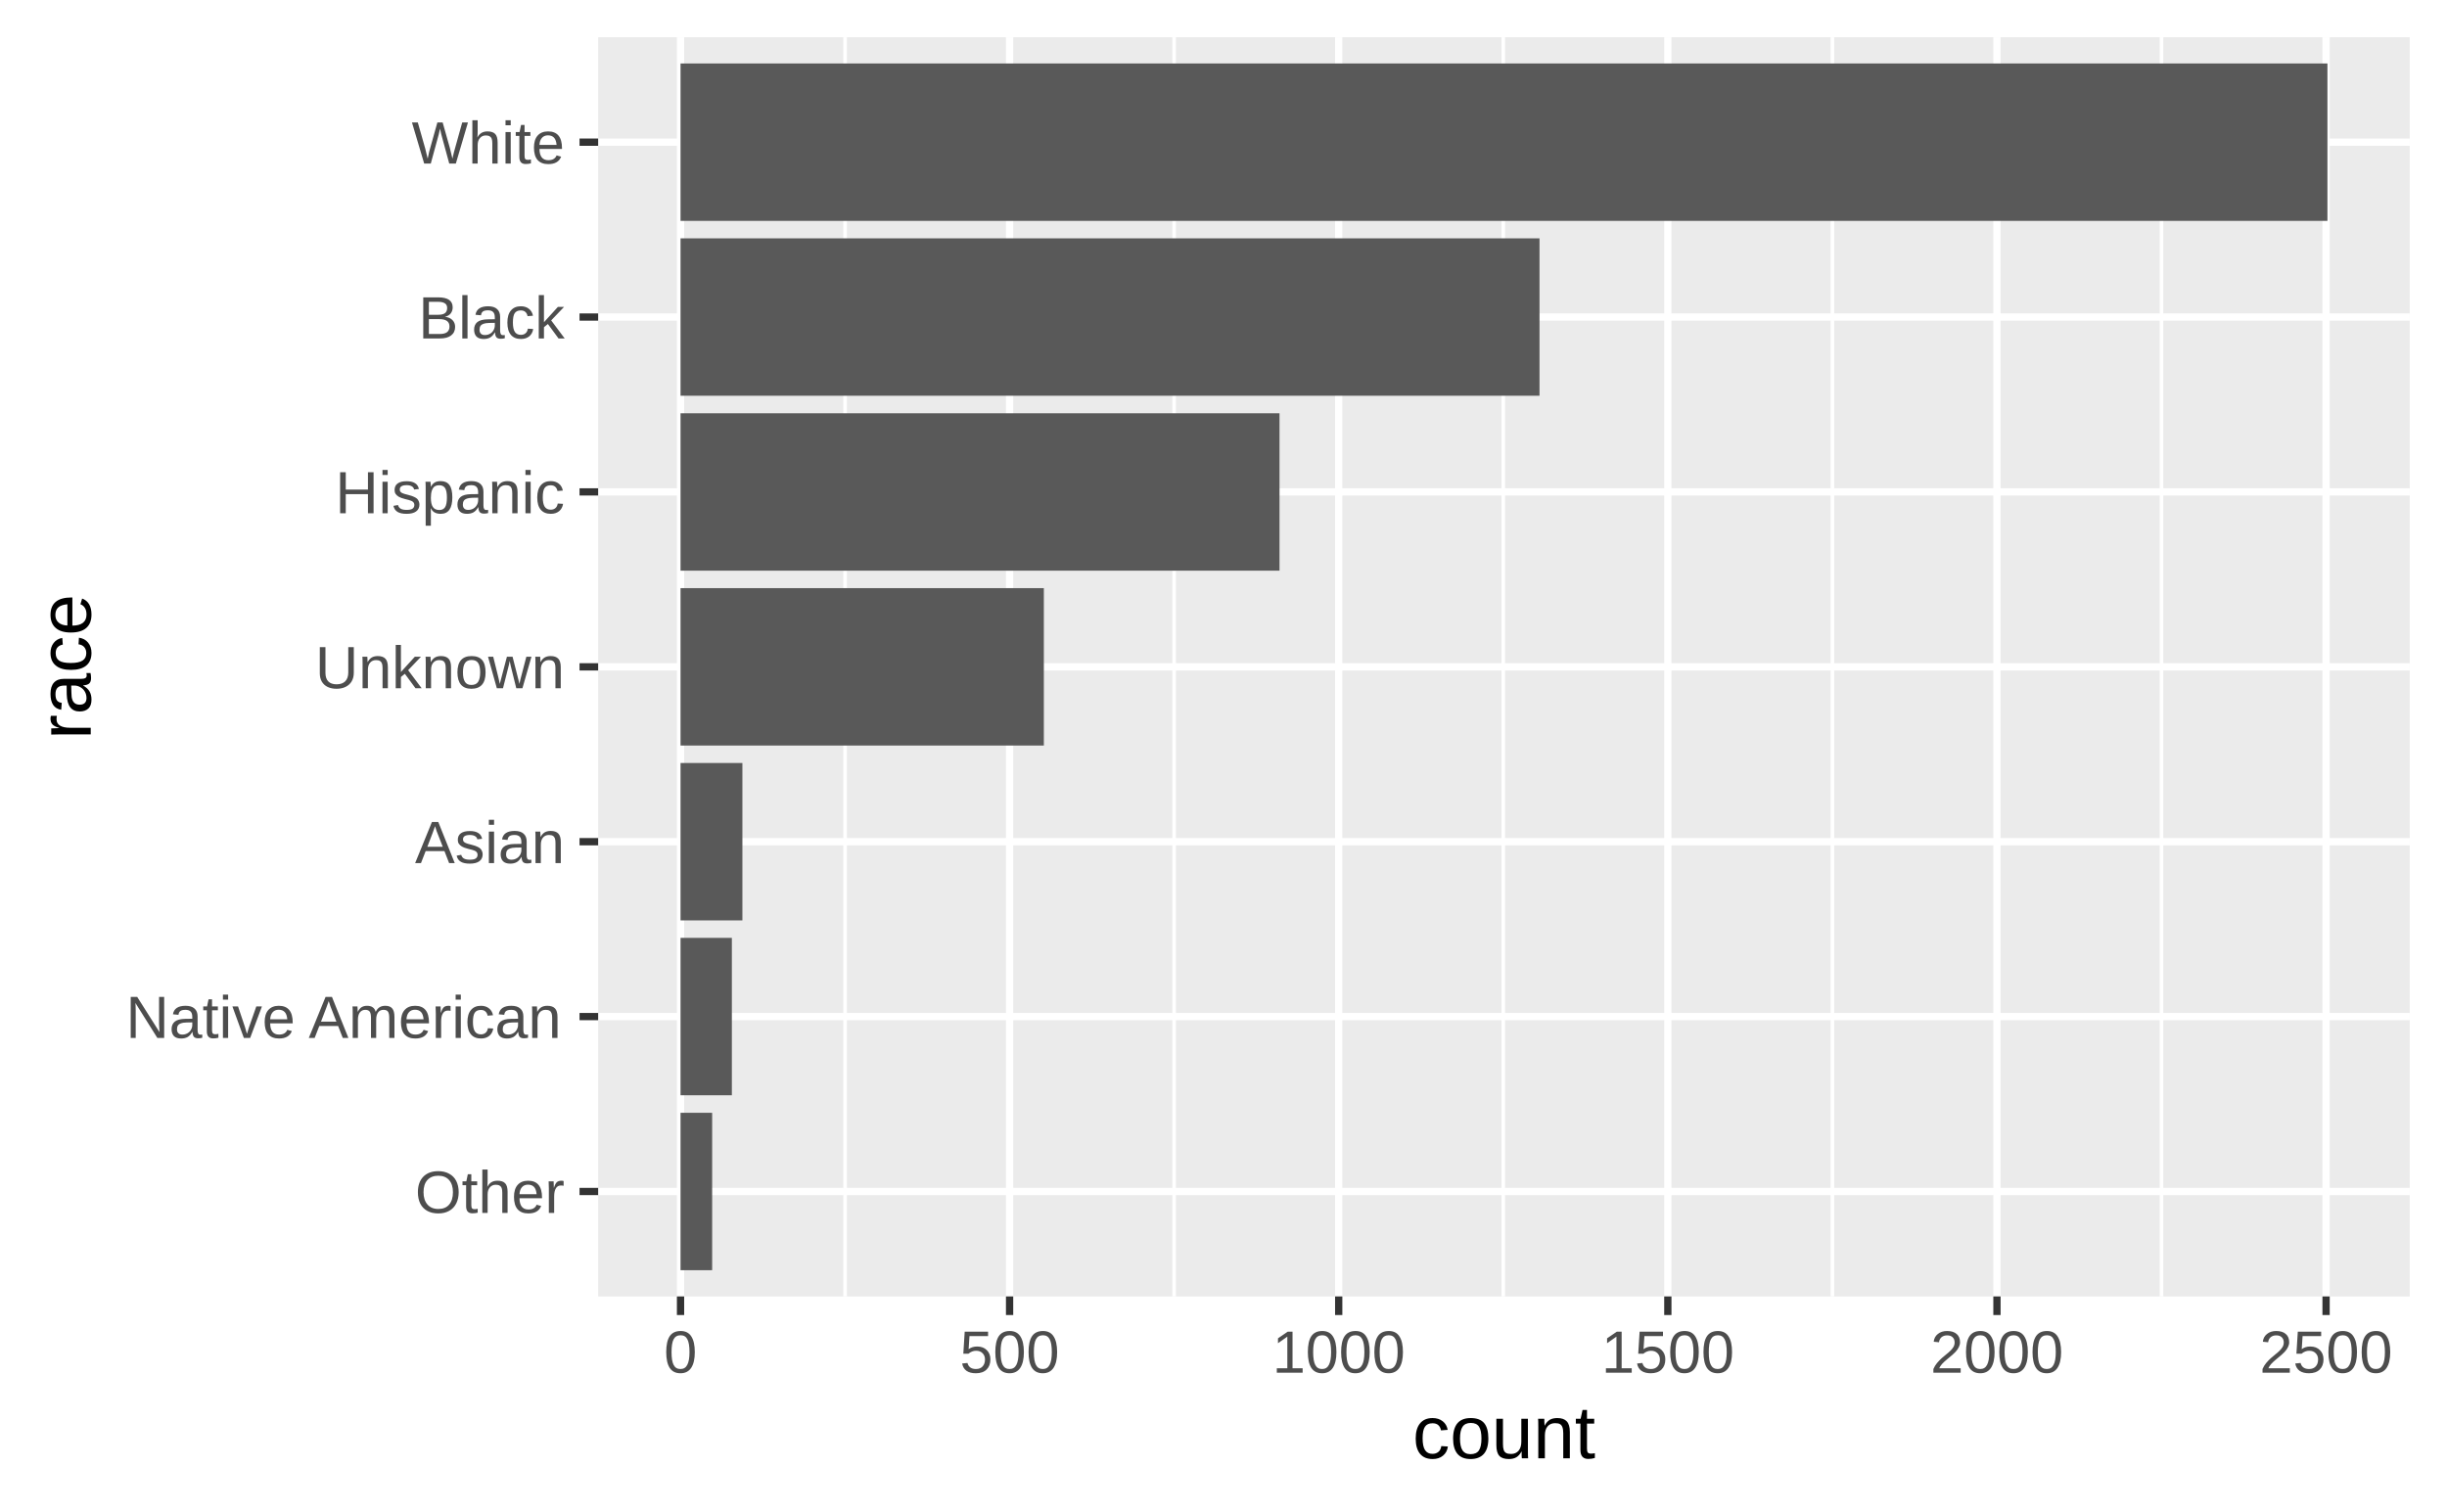
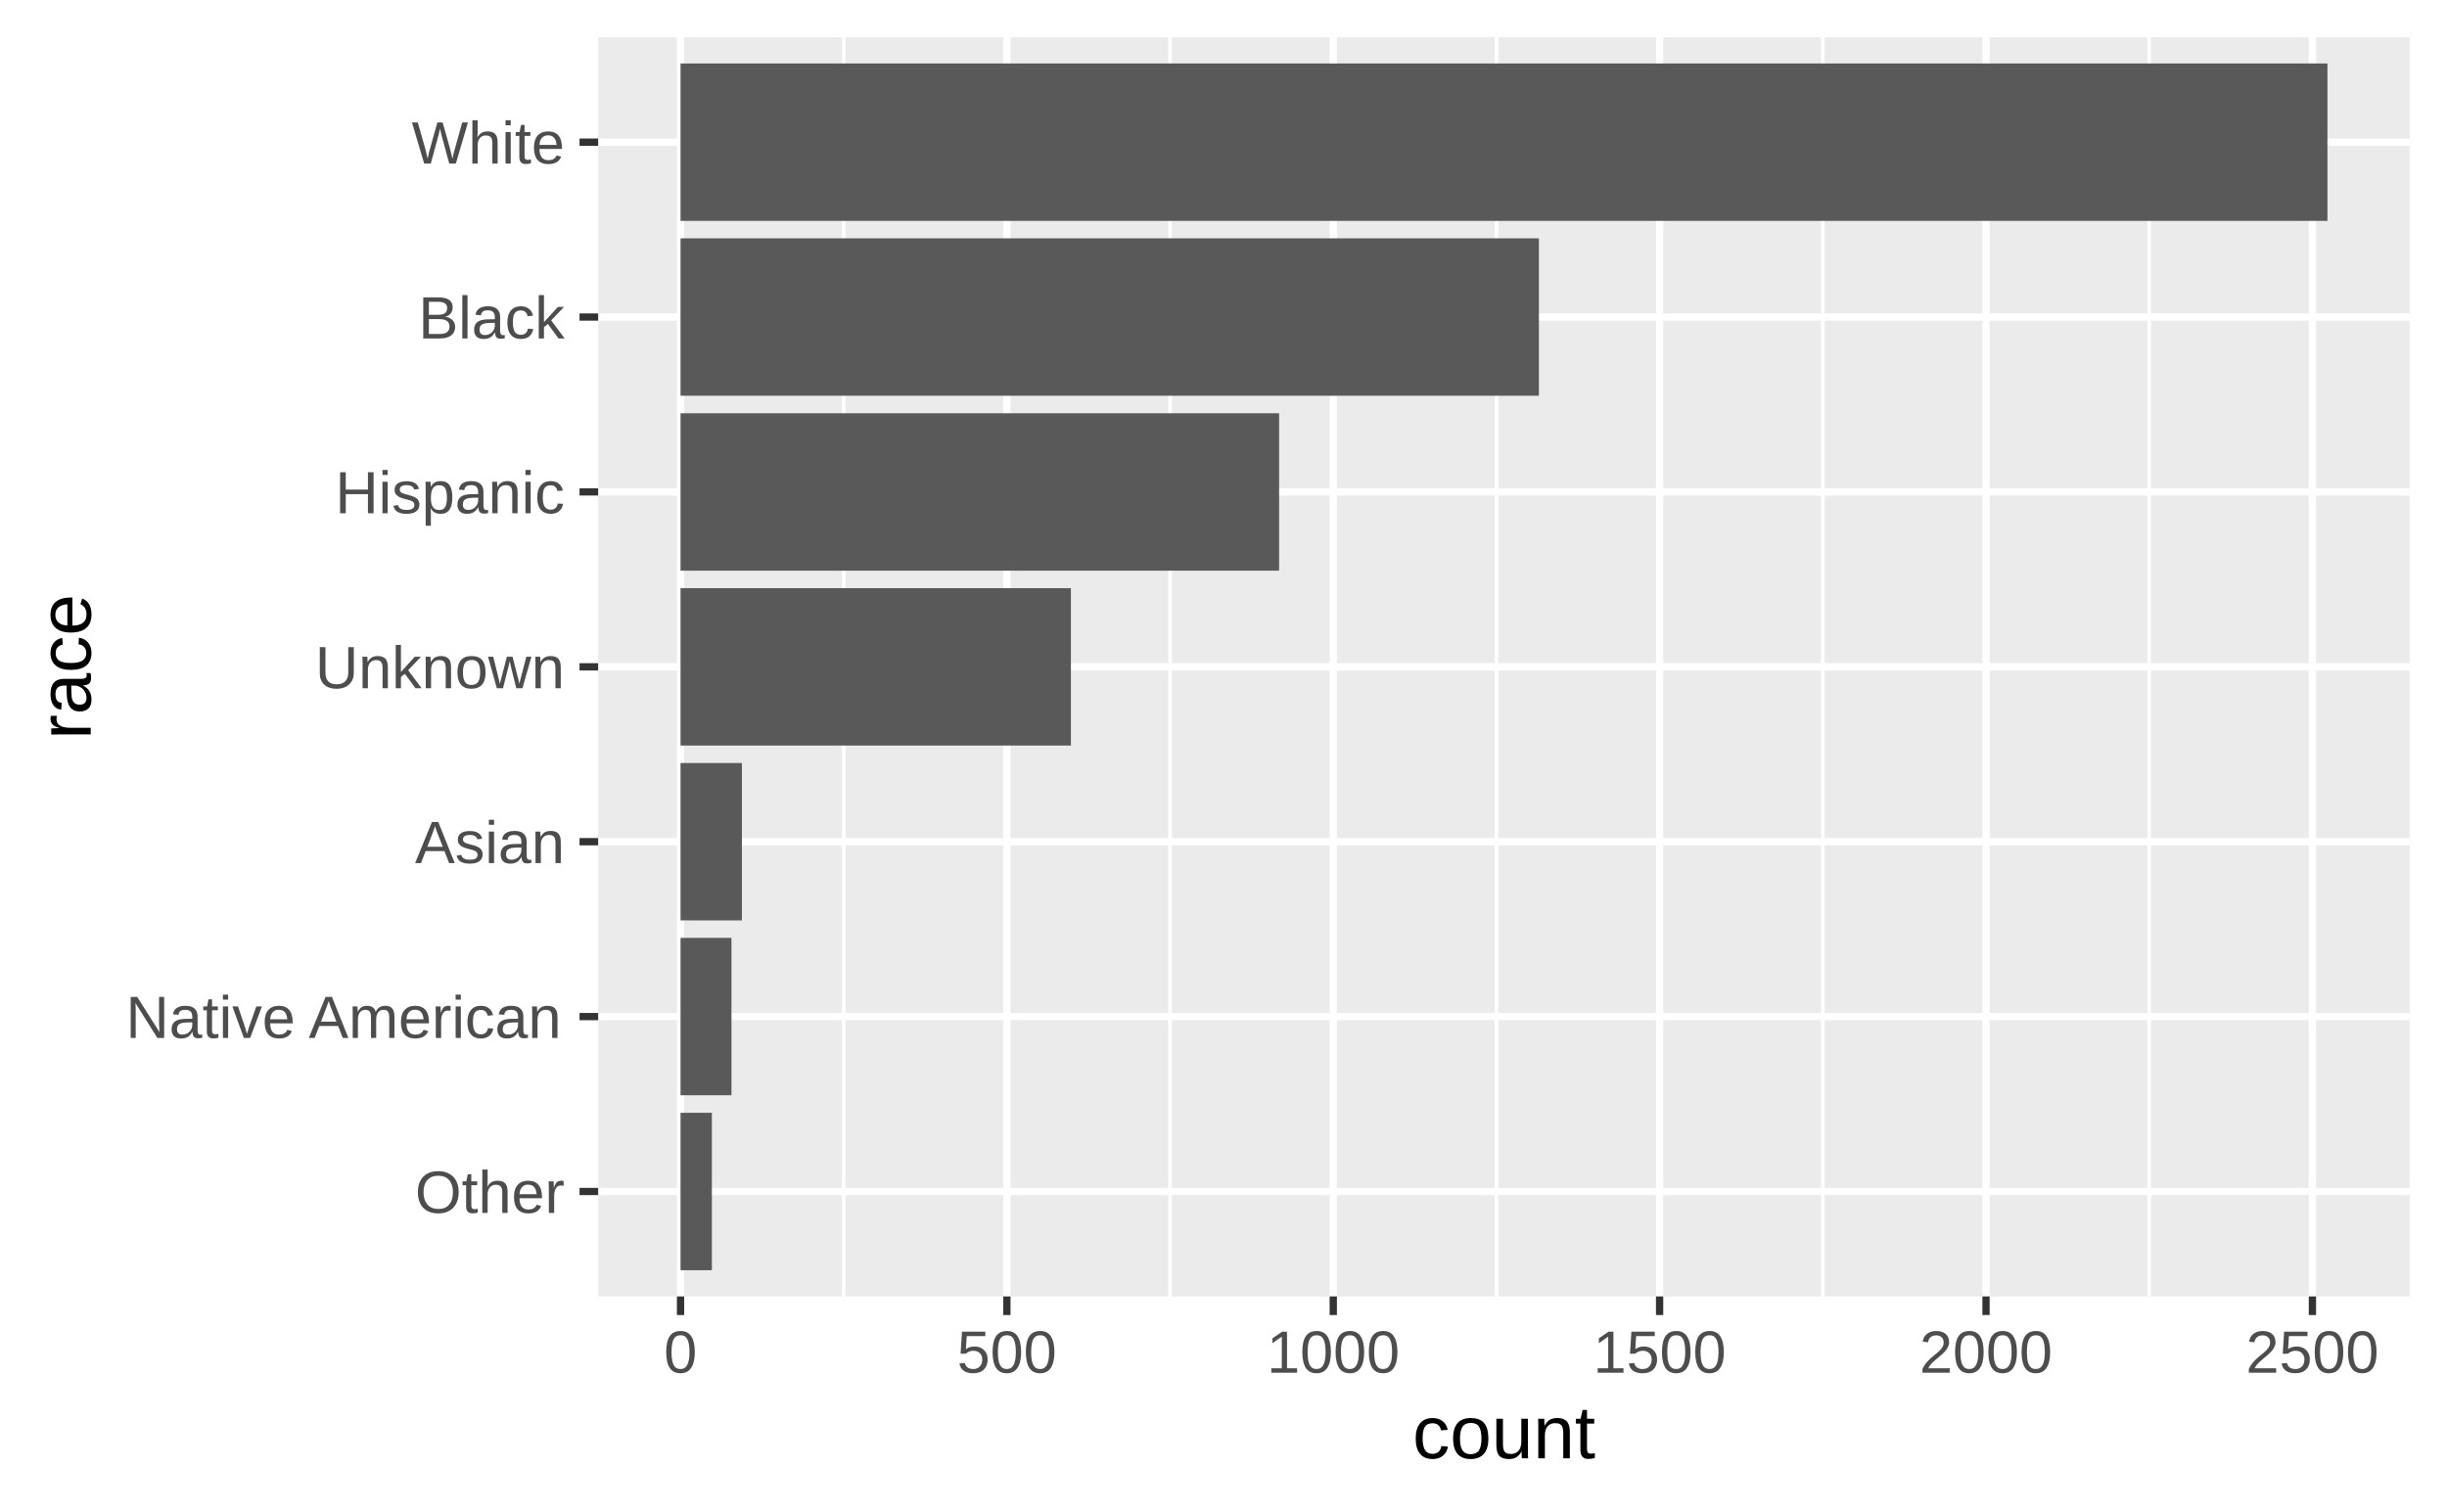
<svg xmlns="http://www.w3.org/2000/svg" viewBox="0 0 360.00 222.48">
  <defs>
    <style type="text/css">
    line, polyline, polygon, path, rect, circle {
      fill: none;
      stroke: #000000;
      stroke-linecap: round;
      stroke-linejoin: round;
      stroke-miterlimit: 10.00;
    }
  </style>
  </defs>
  <rect width="100%" height="100%" style="stroke: none; fill: #FFFFFF;" />
  <rect x="0" y="0.00" width="360.00" height="222.48" style="stroke-width: 1.07; stroke: #FFFFFF; fill: #FFFFFF;" />
  <defs>
    <clipPath id="cpODguMDB8MzU0LjUyfDE5MC43Nnw1LjQ4">
      <rect x="88.00" y="5.48" width="266.52" height="185.28" />
    </clipPath>
  </defs>
  <rect x="88.00" y="5.48" width="266.52" height="185.28" style="stroke-width: 1.07; stroke: none; fill: #EBEBEB;" clip-path="url(#cpODguMDB8MzU0LjUyfDE5MC43Nnw1LjQ4)" />
-   <polyline points="124.33,190.76 124.33,5.48 " style="stroke-width: 0.53; stroke: #FFFFFF; stroke-linecap: butt;" clip-path="url(#cpODguMDB8MzU0LjUyfDE5MC43Nnw1LjQ4)" />
-   <polyline points="172.74,190.76 172.74,5.48 " style="stroke-width: 0.53; stroke: #FFFFFF; stroke-linecap: butt;" clip-path="url(#cpODguMDB8MzU0LjUyfDE5MC43Nnw1LjQ4)" />
-   <polyline points="221.16,190.76 221.16,5.48 " style="stroke-width: 0.53; stroke: #FFFFFF; stroke-linecap: butt;" clip-path="url(#cpODguMDB8MzU0LjUyfDE5MC43Nnw1LjQ4)" />
-   <polyline points="269.58,190.76 269.58,5.48 " style="stroke-width: 0.53; stroke: #FFFFFF; stroke-linecap: butt;" clip-path="url(#cpODguMDB8MzU0LjUyfDE5MC43Nnw1LjQ4)" />
-   <polyline points="318.00,190.76 318.00,5.48 " style="stroke-width: 0.53; stroke: #FFFFFF; stroke-linecap: butt;" clip-path="url(#cpODguMDB8MzU0LjUyfDE5MC43Nnw1LjQ4)" />
+   <polyline points="124.12,190.76 124.12,5.48 " style="stroke-width: 0.53; stroke: #FFFFFF; stroke-linecap: butt;" clip-path="url(#cpODguMDB8MzU0LjUyfDE5MC43Nnw1LjQ4)" />
+   <polyline points="172.14,190.76 172.14,5.48 " style="stroke-width: 0.53; stroke: #FFFFFF; stroke-linecap: butt;" clip-path="url(#cpODguMDB8MzU0LjUyfDE5MC43Nnw1LjQ4)" />
+   <polyline points="220.16,190.76 220.16,5.48 " style="stroke-width: 0.53; stroke: #FFFFFF; stroke-linecap: butt;" clip-path="url(#cpODguMDB8MzU0LjUyfDE5MC43Nnw1LjQ4)" />
+   <polyline points="268.17,190.76 268.17,5.48 " style="stroke-width: 0.53; stroke: #FFFFFF; stroke-linecap: butt;" clip-path="url(#cpODguMDB8MzU0LjUyfDE5MC43Nnw1LjQ4)" />
+   <polyline points="316.19,190.76 316.19,5.48 " style="stroke-width: 0.53; stroke: #FFFFFF; stroke-linecap: butt;" clip-path="url(#cpODguMDB8MzU0LjUyfDE5MC43Nnw1LjQ4)" />
  <polyline points="88.00,175.32 354.52,175.32 " style="stroke-width: 1.07; stroke: #FFFFFF; stroke-linecap: butt;" clip-path="url(#cpODguMDB8MzU0LjUyfDE5MC43Nnw1LjQ4)" />
  <polyline points="88.00,149.58 354.52,149.58 " style="stroke-width: 1.07; stroke: #FFFFFF; stroke-linecap: butt;" clip-path="url(#cpODguMDB8MzU0LjUyfDE5MC43Nnw1LjQ4)" />
  <polyline points="88.00,123.85 354.52,123.85 " style="stroke-width: 1.07; stroke: #FFFFFF; stroke-linecap: butt;" clip-path="url(#cpODguMDB8MzU0LjUyfDE5MC43Nnw1LjQ4)" />
  <polyline points="88.00,98.12 354.52,98.12 " style="stroke-width: 1.07; stroke: #FFFFFF; stroke-linecap: butt;" clip-path="url(#cpODguMDB8MzU0LjUyfDE5MC43Nnw1LjQ4)" />
  <polyline points="88.00,72.38 354.52,72.38 " style="stroke-width: 1.07; stroke: #FFFFFF; stroke-linecap: butt;" clip-path="url(#cpODguMDB8MzU0LjUyfDE5MC43Nnw1LjQ4)" />
  <polyline points="88.00,46.65 354.52,46.65 " style="stroke-width: 1.07; stroke: #FFFFFF; stroke-linecap: butt;" clip-path="url(#cpODguMDB8MzU0LjUyfDE5MC43Nnw1LjQ4)" />
  <polyline points="88.00,20.92 354.52,20.92 " style="stroke-width: 1.07; stroke: #FFFFFF; stroke-linecap: butt;" clip-path="url(#cpODguMDB8MzU0LjUyfDE5MC43Nnw1LjQ4)" />
  <polyline points="100.12,190.76 100.12,5.48 " style="stroke-width: 1.07; stroke: #FFFFFF; stroke-linecap: butt;" clip-path="url(#cpODguMDB8MzU0LjUyfDE5MC43Nnw1LjQ4)" />
-   <polyline points="148.53,190.76 148.53,5.48 " style="stroke-width: 1.07; stroke: #FFFFFF; stroke-linecap: butt;" clip-path="url(#cpODguMDB8MzU0LjUyfDE5MC43Nnw1LjQ4)" />
-   <polyline points="196.95,190.76 196.95,5.48 " style="stroke-width: 1.07; stroke: #FFFFFF; stroke-linecap: butt;" clip-path="url(#cpODguMDB8MzU0LjUyfDE5MC43Nnw1LjQ4)" />
-   <polyline points="245.37,190.76 245.37,5.48 " style="stroke-width: 1.07; stroke: #FFFFFF; stroke-linecap: butt;" clip-path="url(#cpODguMDB8MzU0LjUyfDE5MC43Nnw1LjQ4)" />
-   <polyline points="293.79,190.76 293.79,5.48 " style="stroke-width: 1.07; stroke: #FFFFFF; stroke-linecap: butt;" clip-path="url(#cpODguMDB8MzU0LjUyfDE5MC43Nnw1LjQ4)" />
-   <polyline points="342.21,190.76 342.21,5.48 " style="stroke-width: 1.07; stroke: #FFFFFF; stroke-linecap: butt;" clip-path="url(#cpODguMDB8MzU0LjUyfDE5MC43Nnw1LjQ4)" />
-   <rect x="100.12" y="163.74" width="4.65" height="23.16" style="stroke-width: 1.07; stroke: none; stroke-linecap: square; stroke-linejoin: miter; fill: #595959;" clip-path="url(#cpODguMDB8MzU0LjUyfDE5MC43Nnw1LjQ4)" />
-   <rect x="100.12" y="138.00" width="7.55" height="23.16" style="stroke-width: 1.07; stroke: none; stroke-linecap: square; stroke-linejoin: miter; fill: #595959;" clip-path="url(#cpODguMDB8MzU0LjUyfDE5MC43Nnw1LjQ4)" />
-   <rect x="100.12" y="112.27" width="9.10" height="23.16" style="stroke-width: 1.07; stroke: none; stroke-linecap: square; stroke-linejoin: miter; fill: #595959;" clip-path="url(#cpODguMDB8MzU0LjUyfDE5MC43Nnw1LjQ4)" />
-   <rect x="100.12" y="86.54" width="53.45" height="23.16" style="stroke-width: 1.07; stroke: none; stroke-linecap: square; stroke-linejoin: miter; fill: #595959;" clip-path="url(#cpODguMDB8MzU0LjUyfDE5MC43Nnw1LjQ4)" />
-   <rect x="100.12" y="60.81" width="88.12" height="23.16" style="stroke-width: 1.07; stroke: none; stroke-linecap: square; stroke-linejoin: miter; fill: #595959;" clip-path="url(#cpODguMDB8MzU0LjUyfDE5MC43Nnw1LjQ4)" />
-   <rect x="100.12" y="35.07" width="126.37" height="23.16" style="stroke-width: 1.07; stroke: none; stroke-linecap: square; stroke-linejoin: miter; fill: #595959;" clip-path="url(#cpODguMDB8MzU0LjUyfDE5MC43Nnw1LjQ4)" />
+   <polyline points="148.13,190.76 148.13,5.48 " style="stroke-width: 1.07; stroke: #FFFFFF; stroke-linecap: butt;" clip-path="url(#cpODguMDB8MzU0LjUyfDE5MC43Nnw1LjQ4)" />
+   <polyline points="196.15,190.76 196.15,5.48 " style="stroke-width: 1.07; stroke: #FFFFFF; stroke-linecap: butt;" clip-path="url(#cpODguMDB8MzU0LjUyfDE5MC43Nnw1LjQ4)" />
+   <polyline points="244.16,190.76 244.16,5.48 " style="stroke-width: 1.07; stroke: #FFFFFF; stroke-linecap: butt;" clip-path="url(#cpODguMDB8MzU0LjUyfDE5MC43Nnw1LjQ4)" />
+   <polyline points="292.18,190.76 292.18,5.48 " style="stroke-width: 1.07; stroke: #FFFFFF; stroke-linecap: butt;" clip-path="url(#cpODguMDB8MzU0LjUyfDE5MC43Nnw1LjQ4)" />
+   <polyline points="340.20,190.76 340.20,5.48 " style="stroke-width: 1.07; stroke: #FFFFFF; stroke-linecap: butt;" clip-path="url(#cpODguMDB8MzU0LjUyfDE5MC43Nnw1LjQ4)" />
+   <rect x="100.12" y="163.74" width="4.61" height="23.16" style="stroke-width: 1.07; stroke: none; stroke-linecap: square; stroke-linejoin: miter; fill: #595959;" clip-path="url(#cpODguMDB8MzU0LjUyfDE5MC43Nnw1LjQ4)" />
+   <rect x="100.12" y="138.00" width="7.49" height="23.16" style="stroke-width: 1.07; stroke: none; stroke-linecap: square; stroke-linejoin: miter; fill: #595959;" clip-path="url(#cpODguMDB8MzU0LjUyfDE5MC43Nnw1LjQ4)" />
+   <rect x="100.12" y="112.27" width="9.03" height="23.16" style="stroke-width: 1.07; stroke: none; stroke-linecap: square; stroke-linejoin: miter; fill: #595959;" clip-path="url(#cpODguMDB8MzU0LjUyfDE5MC43Nnw1LjQ4)" />
+   <rect x="100.12" y="86.54" width="57.43" height="23.16" style="stroke-width: 1.07; stroke: none; stroke-linecap: square; stroke-linejoin: miter; fill: #595959;" clip-path="url(#cpODguMDB8MzU0LjUyfDE5MC43Nnw1LjQ4)" />
+   <rect x="100.12" y="60.81" width="88.06" height="23.16" style="stroke-width: 1.07; stroke: none; stroke-linecap: square; stroke-linejoin: miter; fill: #595959;" clip-path="url(#cpODguMDB8MzU0LjUyfDE5MC43Nnw1LjQ4)" />
+   <rect x="100.12" y="35.07" width="126.28" height="23.16" style="stroke-width: 1.07; stroke: none; stroke-linecap: square; stroke-linejoin: miter; fill: #595959;" clip-path="url(#cpODguMDB8MzU0LjUyfDE5MC43Nnw1LjQ4)" />
  <rect x="100.12" y="9.34" width="242.29" height="23.16" style="stroke-width: 1.07; stroke: none; stroke-linecap: square; stroke-linejoin: miter; fill: #595959;" clip-path="url(#cpODguMDB8MzU0LjUyfDE5MC43Nnw1LjQ4)" />
  <defs>
    <clipPath id="cpMC4wMHwzNjAuMDB8MjIyLjQ4fDAuMDA=">
      <rect x="0.00" y="0.00" width="360.00" height="222.48" />
    </clipPath>
  </defs>
  <g clip-path="url(#cpMC4wMHwzNjAuMDB8MjIyLjQ4fDAuMDA=)">
    <text x="61.06" y="178.47" style="font-size: 8.80px; fill: #4D4D4D; font-family: Arial;" textLength="22.01px" lengthAdjust="spacingAndGlyphs">Other</text>
  </g>
  <g clip-path="url(#cpMC4wMHwzNjAuMDB8MjIyLjQ4fDAuMDA=)">
    <text x="18.51" y="152.73" style="font-size: 8.80px; fill: #4D4D4D; font-family: Arial;" textLength="64.56px" lengthAdjust="spacingAndGlyphs">Native American</text>
  </g>
  <g clip-path="url(#cpMC4wMHwzNjAuMDB8MjIyLjQ4fDAuMDA=)">
    <text x="61.06" y="127.00" style="font-size: 8.80px; fill: #4D4D4D; font-family: Arial;" textLength="22.01px" lengthAdjust="spacingAndGlyphs">Asian</text>
  </g>
  <g clip-path="url(#cpMC4wMHwzNjAuMDB8MjIyLjQ4fDAuMDA=)">
    <text x="46.38" y="101.27" style="font-size: 8.80px; fill: #4D4D4D; font-family: Arial;" textLength="36.69px" lengthAdjust="spacingAndGlyphs">Unknown</text>
  </g>
  <g clip-path="url(#cpMC4wMHwzNjAuMDB8MjIyLjQ4fDAuMDA=)">
    <text x="49.32" y="75.53" style="font-size: 8.80px; fill: #4D4D4D; font-family: Arial;" textLength="33.75px" lengthAdjust="spacingAndGlyphs">Hispanic</text>
  </g>
  <g clip-path="url(#cpMC4wMHwzNjAuMDB8MjIyLjQ4fDAuMDA=)">
    <text x="61.55" y="49.80" style="font-size: 8.80px; fill: #4D4D4D; font-family: Arial;" textLength="21.52px" lengthAdjust="spacingAndGlyphs">Black</text>
  </g>
  <g clip-path="url(#cpMC4wMHwzNjAuMDB8MjIyLjQ4fDAuMDA=)">
    <text x="60.58" y="24.07" style="font-size: 8.80px; fill: #4D4D4D; font-family: Arial;" textLength="22.49px" lengthAdjust="spacingAndGlyphs">White</text>
  </g>
  <polyline points="85.26,175.32 88.00,175.32 " style="stroke-width: 1.07; stroke: #333333; stroke-linecap: butt;" clip-path="url(#cpMC4wMHwzNjAuMDB8MjIyLjQ4fDAuMDA=)" />
  <polyline points="85.26,149.58 88.00,149.58 " style="stroke-width: 1.07; stroke: #333333; stroke-linecap: butt;" clip-path="url(#cpMC4wMHwzNjAuMDB8MjIyLjQ4fDAuMDA=)" />
  <polyline points="85.26,123.85 88.00,123.85 " style="stroke-width: 1.07; stroke: #333333; stroke-linecap: butt;" clip-path="url(#cpMC4wMHwzNjAuMDB8MjIyLjQ4fDAuMDA=)" />
  <polyline points="85.26,98.12 88.00,98.12 " style="stroke-width: 1.07; stroke: #333333; stroke-linecap: butt;" clip-path="url(#cpMC4wMHwzNjAuMDB8MjIyLjQ4fDAuMDA=)" />
  <polyline points="85.26,72.38 88.00,72.38 " style="stroke-width: 1.07; stroke: #333333; stroke-linecap: butt;" clip-path="url(#cpMC4wMHwzNjAuMDB8MjIyLjQ4fDAuMDA=)" />
  <polyline points="85.26,46.65 88.00,46.65 " style="stroke-width: 1.07; stroke: #333333; stroke-linecap: butt;" clip-path="url(#cpMC4wMHwzNjAuMDB8MjIyLjQ4fDAuMDA=)" />
  <polyline points="85.26,20.92 88.00,20.92 " style="stroke-width: 1.07; stroke: #333333; stroke-linecap: butt;" clip-path="url(#cpMC4wMHwzNjAuMDB8MjIyLjQ4fDAuMDA=)" />
  <polyline points="100.12,193.50 100.12,190.76 " style="stroke-width: 1.07; stroke: #333333; stroke-linecap: butt;" clip-path="url(#cpMC4wMHwzNjAuMDB8MjIyLjQ4fDAuMDA=)" />
-   <polyline points="148.53,193.50 148.53,190.76 " style="stroke-width: 1.07; stroke: #333333; stroke-linecap: butt;" clip-path="url(#cpMC4wMHwzNjAuMDB8MjIyLjQ4fDAuMDA=)" />
-   <polyline points="196.95,193.50 196.95,190.76 " style="stroke-width: 1.07; stroke: #333333; stroke-linecap: butt;" clip-path="url(#cpMC4wMHwzNjAuMDB8MjIyLjQ4fDAuMDA=)" />
-   <polyline points="245.37,193.50 245.37,190.76 " style="stroke-width: 1.07; stroke: #333333; stroke-linecap: butt;" clip-path="url(#cpMC4wMHwzNjAuMDB8MjIyLjQ4fDAuMDA=)" />
-   <polyline points="293.79,193.50 293.79,190.76 " style="stroke-width: 1.07; stroke: #333333; stroke-linecap: butt;" clip-path="url(#cpMC4wMHwzNjAuMDB8MjIyLjQ4fDAuMDA=)" />
-   <polyline points="342.21,193.50 342.21,190.76 " style="stroke-width: 1.07; stroke: #333333; stroke-linecap: butt;" clip-path="url(#cpMC4wMHwzNjAuMDB8MjIyLjQ4fDAuMDA=)" />
+   <polyline points="148.13,193.50 148.13,190.76 " style="stroke-width: 1.07; stroke: #333333; stroke-linecap: butt;" clip-path="url(#cpMC4wMHwzNjAuMDB8MjIyLjQ4fDAuMDA=)" />
+   <polyline points="196.15,193.50 196.15,190.76 " style="stroke-width: 1.07; stroke: #333333; stroke-linecap: butt;" clip-path="url(#cpMC4wMHwzNjAuMDB8MjIyLjQ4fDAuMDA=)" />
+   <polyline points="244.16,193.50 244.16,190.76 " style="stroke-width: 1.07; stroke: #333333; stroke-linecap: butt;" clip-path="url(#cpMC4wMHwzNjAuMDB8MjIyLjQ4fDAuMDA=)" />
+   <polyline points="292.18,193.50 292.18,190.76 " style="stroke-width: 1.07; stroke: #333333; stroke-linecap: butt;" clip-path="url(#cpMC4wMHwzNjAuMDB8MjIyLjQ4fDAuMDA=)" />
+   <polyline points="340.20,193.50 340.20,190.76 " style="stroke-width: 1.07; stroke: #333333; stroke-linecap: butt;" clip-path="url(#cpMC4wMHwzNjAuMDB8MjIyLjQ4fDAuMDA=)" />
  <g clip-path="url(#cpMC4wMHwzNjAuMDB8MjIyLjQ4fDAuMDA=)">
    <text x="97.67" y="201.99" style="font-size: 8.80px; fill: #4D4D4D; font-family: Arial;" textLength="4.89px" lengthAdjust="spacingAndGlyphs">0</text>
  </g>
  <g clip-path="url(#cpMC4wMHwzNjAuMDB8MjIyLjQ4fDAuMDA=)">
-     <text x="141.19" y="201.99" style="font-size: 8.80px; fill: #4D4D4D; font-family: Arial;" textLength="14.68px" lengthAdjust="spacingAndGlyphs">500</text>
+     <text x="140.79" y="201.99" style="font-size: 8.80px; fill: #4D4D4D; font-family: Arial;" textLength="14.68px" lengthAdjust="spacingAndGlyphs">500</text>
  </g>
  <g clip-path="url(#cpMC4wMHwzNjAuMDB8MjIyLjQ4fDAuMDA=)">
-     <text x="187.17" y="201.99" style="font-size: 8.80px; fill: #4D4D4D; font-family: Arial;" textLength="19.58px" lengthAdjust="spacingAndGlyphs">1000</text>
+     <text x="186.36" y="201.99" style="font-size: 8.80px; fill: #4D4D4D; font-family: Arial;" textLength="19.58px" lengthAdjust="spacingAndGlyphs">1000</text>
  </g>
  <g clip-path="url(#cpMC4wMHwzNjAuMDB8MjIyLjQ4fDAuMDA=)">
-     <text x="235.59" y="201.99" style="font-size: 8.80px; fill: #4D4D4D; font-family: Arial;" textLength="19.58px" lengthAdjust="spacingAndGlyphs">1500</text>
+     <text x="234.38" y="201.99" style="font-size: 8.80px; fill: #4D4D4D; font-family: Arial;" textLength="19.58px" lengthAdjust="spacingAndGlyphs">1500</text>
  </g>
  <g clip-path="url(#cpMC4wMHwzNjAuMDB8MjIyLjQ4fDAuMDA=)">
-     <text x="284.00" y="201.99" style="font-size: 8.80px; fill: #4D4D4D; font-family: Arial;" textLength="19.58px" lengthAdjust="spacingAndGlyphs">2000</text>
+     <text x="282.39" y="201.99" style="font-size: 8.80px; fill: #4D4D4D; font-family: Arial;" textLength="19.58px" lengthAdjust="spacingAndGlyphs">2000</text>
  </g>
  <g clip-path="url(#cpMC4wMHwzNjAuMDB8MjIyLjQ4fDAuMDA=)">
-     <text x="332.42" y="201.99" style="font-size: 8.80px; fill: #4D4D4D; font-family: Arial;" textLength="19.58px" lengthAdjust="spacingAndGlyphs">2500</text>
+     <text x="330.41" y="201.99" style="font-size: 8.80px; fill: #4D4D4D; font-family: Arial;" textLength="19.58px" lengthAdjust="spacingAndGlyphs">2500</text>
  </g>
  <g clip-path="url(#cpMC4wMHwzNjAuMDB8MjIyLjQ4fDAuMDA=)">
    <text x="207.81" y="214.58" style="font-size: 11.00px; font-family: Arial;" textLength="26.91px" lengthAdjust="spacingAndGlyphs">count</text>
  </g>
  <g clip-path="url(#cpMC4wMHwzNjAuMDB8MjIyLjQ4fDAuMDA=)">
    <text transform="translate(13.35,108.82) rotate(-90)" style="font-size: 11.00px; font-family: Arial;" textLength="21.40px" lengthAdjust="spacingAndGlyphs">race</text>
  </g>
</svg>
